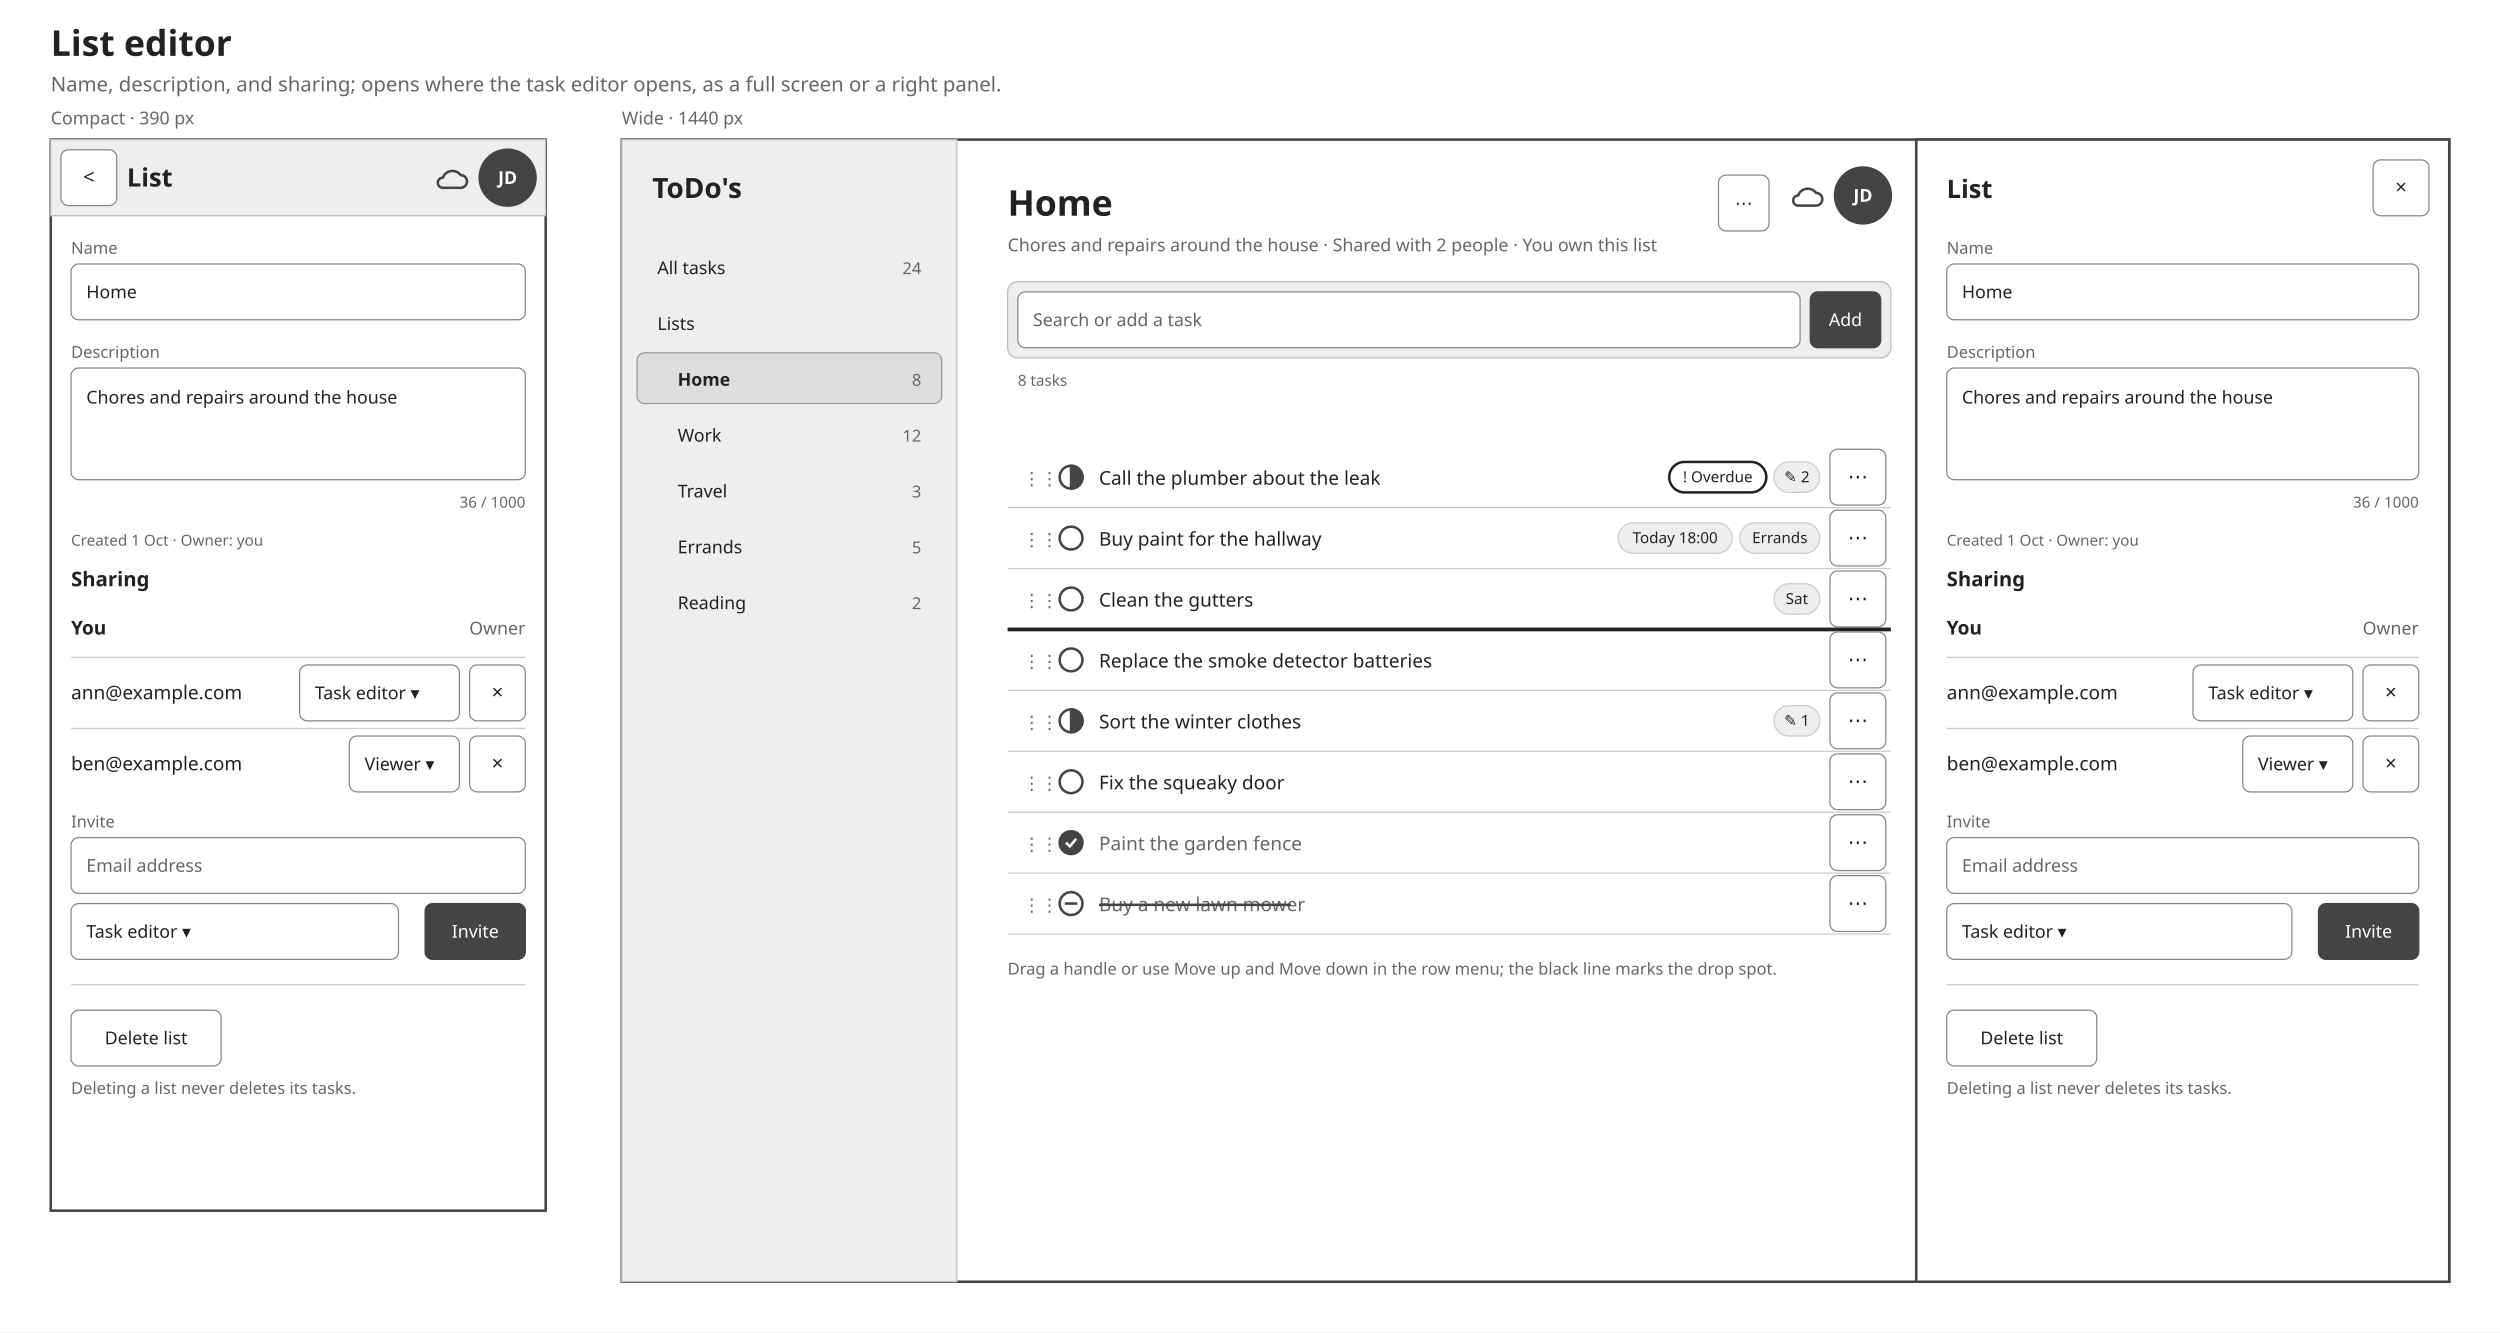
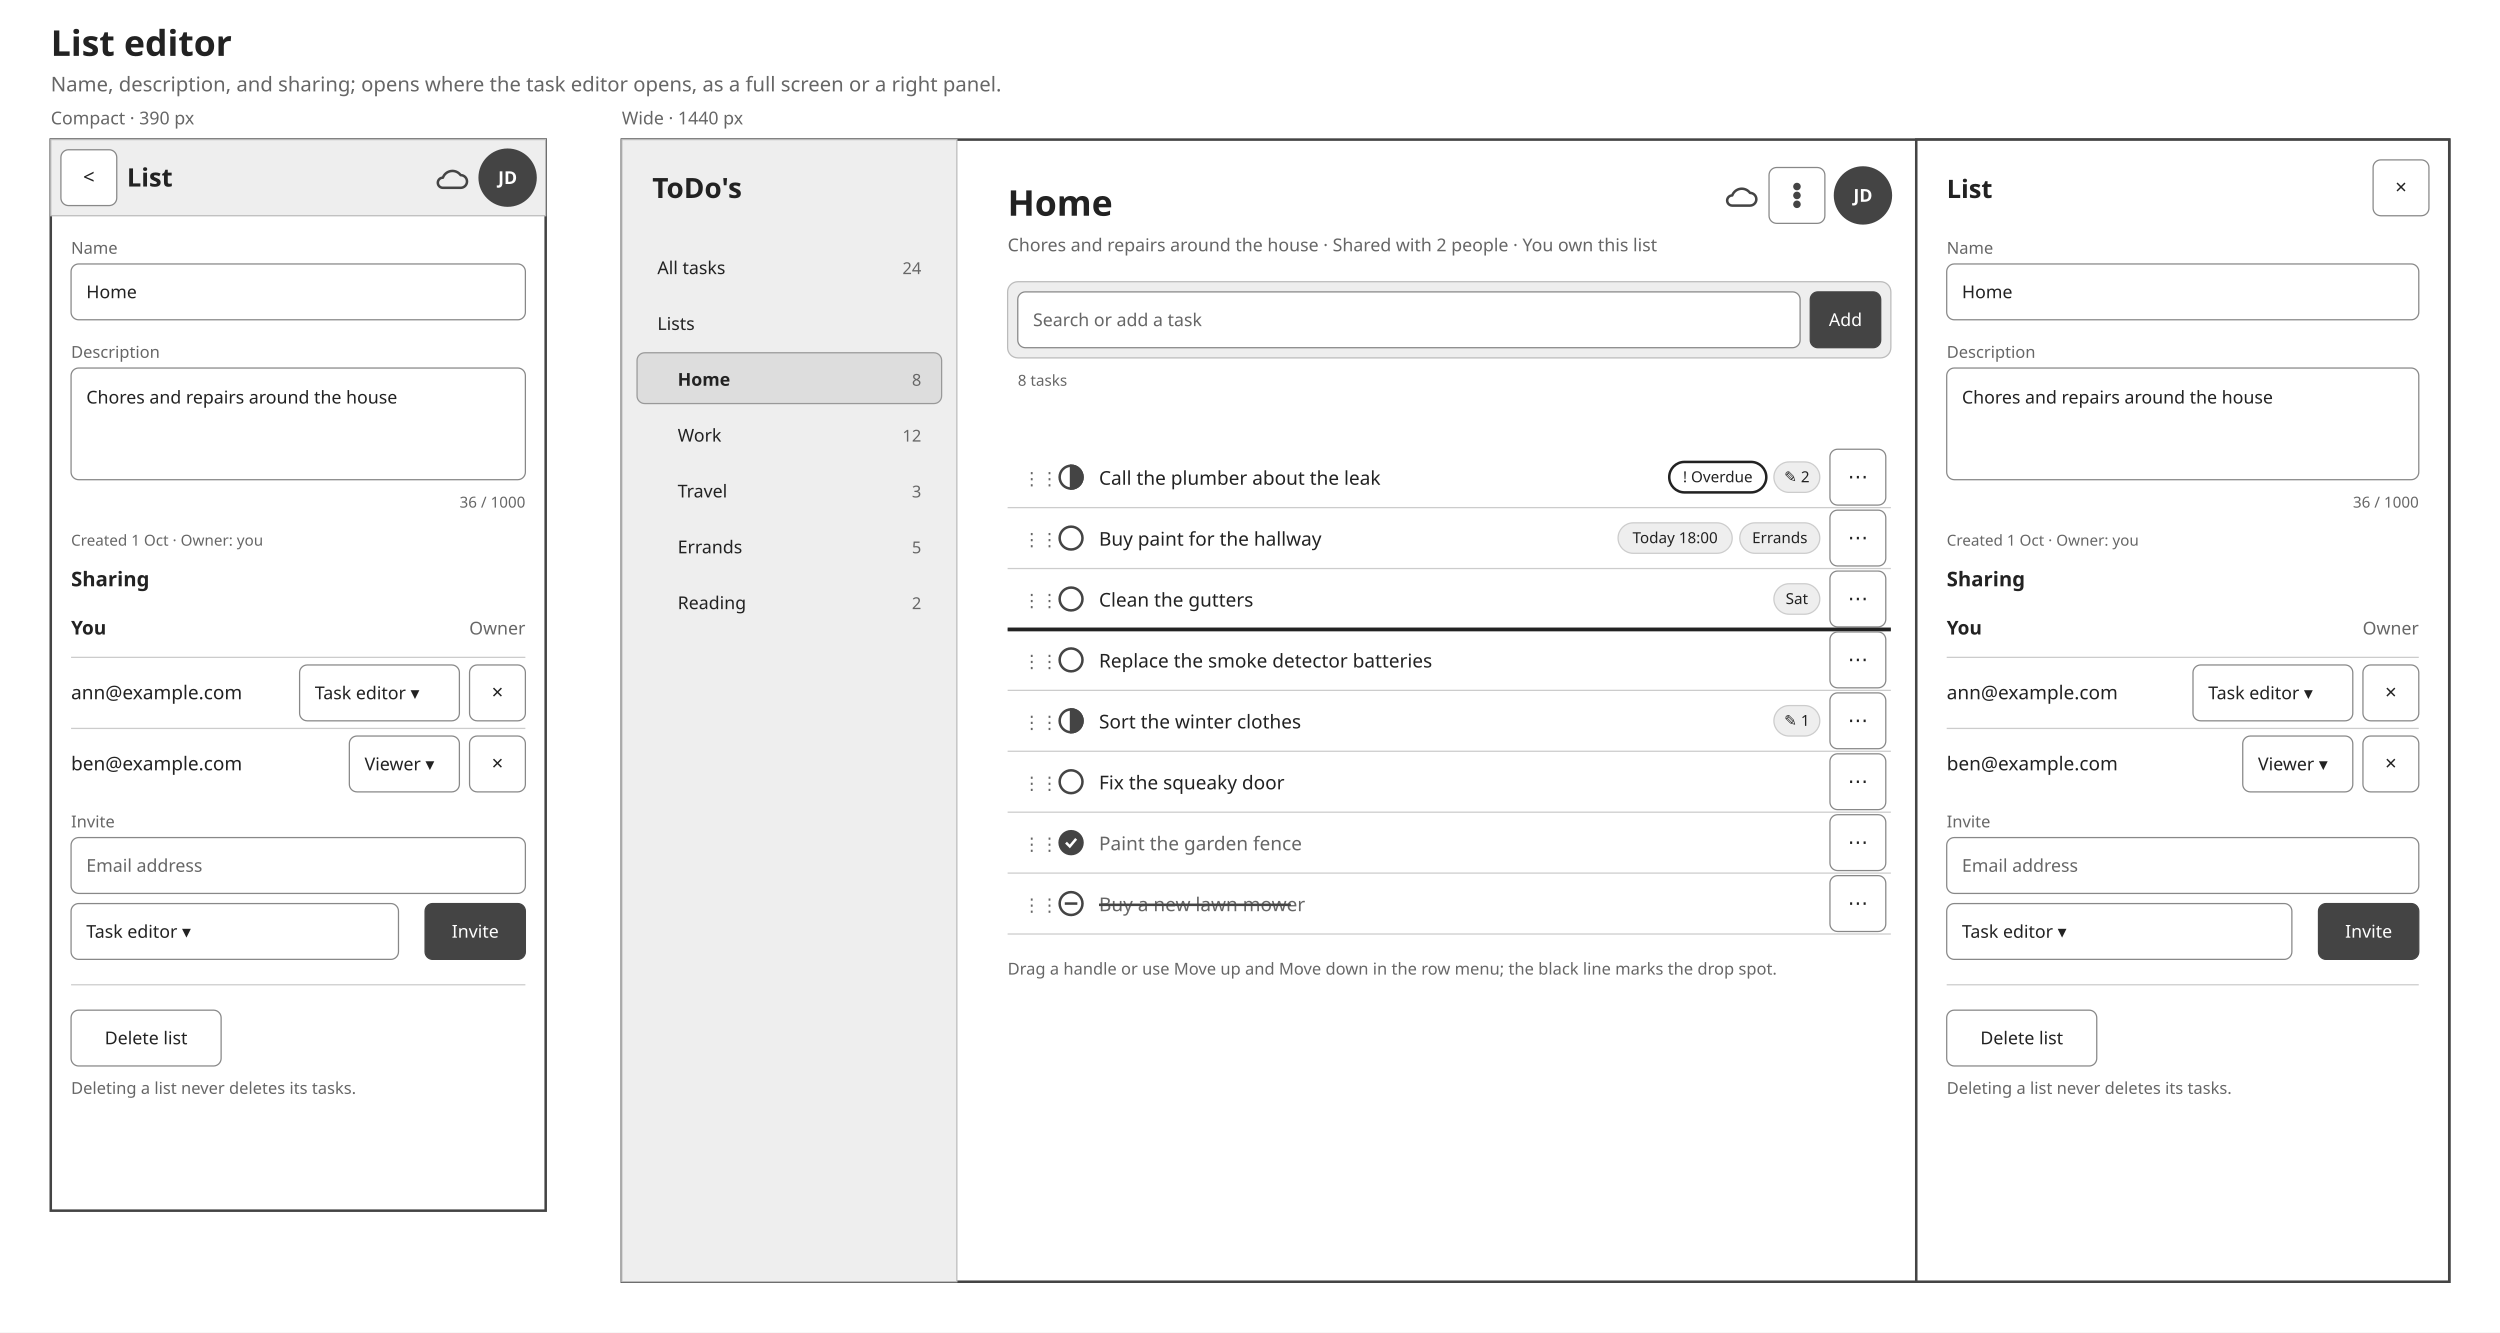
<svg xmlns="http://www.w3.org/2000/svg" width="1970" height="1050" viewBox="0 0 1970 1050">
  <style>
text { font-family: sans-serif; fill: #222222; }
.muted { fill: #666666; }
.on-primary { fill: #ffffff; }
.bold { font-weight: bold; }
rect.frame { fill: #ffffff; stroke: #444444; stroke-width: 2; }
.bar { fill: #eeeeee; stroke: #bbbbbb; }
.box { fill: #f5f5f5; stroke: #bbbbbb; }
.control { fill: #ffffff; stroke: #888888; }
.disabled { fill: #f5f5f5; stroke: #cccccc; }
.primary { fill: #444444; stroke: #444444; }
.selected { fill: #dddddd; stroke: #999999; }
.chip { fill: #eeeeee; stroke: #cccccc; }
.signal { fill: #ffffff; stroke: #222222; stroke-width: 2; }
.scrim { fill: #888888; fill-opacity: 0.5; }
.rule { stroke: #cccccc; }
.drop { stroke: #222222; stroke-width: 3; }
.icon { fill: #ffffff; stroke: #444444; stroke-width: 2; }
.icon-fill { fill: #444444; stroke: #444444; stroke-width: 2; }
.icon-mark { fill: none; stroke: #ffffff; stroke-width: 2; }
.icon-line { stroke: #444444; stroke-width: 2; }
.icon-line-open { fill: none; stroke: #444444; stroke-width: 2; stroke-linecap: round; stroke-linejoin: round; }
  </style>
  <rect x="0" y="0" width="1970" height="1050" fill="#ffffff" />
  <text x="40" y="44" font-size="28" class="bold">List editor</text>
  <text x="40" y="72" font-size="16" class="muted">Name, description, and sharing; opens where the task editor opens, as a full screen or a right panel.</text>
  <text x="40" y="98" font-size="14" class="muted">Compact · 390 px</text>
  <text x="490" y="98" font-size="14" class="muted">Wide · 1440 px</text>
  <g class="frame" data-width="390" data-height="844" transform="translate(40 110)">
    <rect x="0" y="0" width="390" height="844" rx="0" class="frame" />
    <rect x="0" y="0" width="390" height="60" rx="0" class="bar" />
    <rect x="8" y="8" width="44" height="44" rx="6" class="control" />
    <text x="30" y="35" font-size="16" text-anchor="middle">&lt;</text>
    <circle cx="360" cy="30" r="22" class="icon-fill" />
    <text x="360" y="35" font-size="14" class="on-primary bold" text-anchor="middle">JD</text>
    <path d="M 309 38 H 323 A 5 5 0 0 0 323 28 A 8 8 0 0 0 309 30 A 4 4 0 0 0 309 38 Z" class="icon-line-open" />
    <text x="60" y="37" font-size="20" class="bold">List</text>
    <text x="16" y="90" font-size="13" class="muted">Name</text>
    <rect x="16" y="98" width="358" height="44" rx="6" class="control" />
    <text x="28" y="125" font-size="14">Home</text>
    <text x="16" y="172" font-size="13" class="muted">Description</text>
    <rect x="16" y="180" width="358" height="88" rx="6" class="control" />
    <text x="28" y="208" font-size="14">Chores and repairs around the house</text>
    <text x="374" y="290" font-size="12" class="muted" text-anchor="end">36 / 1000</text>
    <text x="16" y="320" font-size="12" class="muted">Created 1 Oct · Owner: you</text>
    <text x="16" y="352" font-size="16" class="bold">Sharing</text>
    <text x="16" y="390" font-size="15" class="bold">You</text>
    <text x="374" y="390" font-size="14" class="muted" text-anchor="end">Owner</text>
    <line x1="16" y1="408" x2="374" y2="408" class="rule" />
    <rect x="330" y="414" width="44" height="44" rx="6" class="control" />
    <text x="352" y="441" font-size="16" text-anchor="middle">×</text>
    <rect x="196.08" y="414" width="125.92" height="44" rx="6" class="control" />
    <text x="208.08" y="441" font-size="14">Task editor ▾</text>
    <text x="16" y="441" font-size="15">ann@example.com</text>
    <line x1="16" y1="464" x2="374" y2="464" class="rule" />
    <rect x="330" y="470" width="44" height="44" rx="6" class="control" />
    <text x="352" y="497" font-size="16" text-anchor="middle">×</text>
    <rect x="235.28" y="470" width="86.72" height="44" rx="6" class="control" />
    <text x="247.28" y="497" font-size="14">Viewer ▾</text>
    <text x="16" y="497" font-size="15">ben@example.com</text>
    <text x="16" y="542" font-size="13" class="muted">Invite</text>
    <rect x="16" y="550" width="358" height="44" rx="6" class="control" />
    <text x="28" y="577" font-size="14" class="muted">Email address</text>
    <rect x="16" y="602" width="258" height="44" rx="6" class="control" />
    <text x="28" y="629" font-size="14">Task editor ▾</text>
    <rect x="294.96" y="602" width="79.04" height="44" rx="6" class="primary" />
    <text x="334.48" y="628.9" font-size="14" class="on-primary" text-anchor="middle">Invite</text>
    <line x1="16" y1="666" x2="374" y2="666" class="rule" />
    <rect x="16" y="686" width="118.24" height="44" rx="6" class="control" />
    <text x="75.12" y="712.9" font-size="14" text-anchor="middle">Delete list</text>
    <text x="16" y="752" font-size="13" class="muted">Deleting a list never deletes its tasks.</text>
  </g>
  <g class="frame" data-width="1440" data-height="900" transform="translate(490 110)">
    <rect x="0" y="0" width="1440" height="900" rx="0" class="frame" />
    <rect x="0" y="0" width="264" height="900" rx="0" class="bar" />
    <text x="24" y="46" font-size="22" class="bold">ToDo's</text>
    <text x="28" y="106" font-size="14">All tasks</text>
    <text x="236" y="106" font-size="13" class="muted" text-anchor="end">24</text>
    <text x="28" y="150" font-size="14">Lists</text>
    <rect x="12" y="168" width="240" height="40" rx="6" class="selected" />
    <text x="44" y="194" font-size="14" class="bold">Home</text>
    <text x="236" y="194" font-size="13" class="muted" text-anchor="end">8</text>
    <text x="44" y="238" font-size="14">Work</text>
    <text x="236" y="238" font-size="13" class="muted" text-anchor="end">12</text>
    <text x="44" y="282" font-size="14">Travel</text>
    <text x="236" y="282" font-size="13" class="muted" text-anchor="end">3</text>
    <text x="44" y="326" font-size="14">Errands</text>
    <text x="236" y="326" font-size="13" class="muted" text-anchor="end">5</text>
    <text x="44" y="370" font-size="14">Reading</text>
    <text x="236" y="370" font-size="13" class="muted" text-anchor="end">2</text>
    <circle cx="978" cy="44" r="22" class="icon-fill" />
    <text x="978" y="49" font-size="14" class="on-primary bold" text-anchor="middle">JD</text>
-     <path d="M 927 52 H 941 A 5 5 0 0 0 941 42 A 8 8 0 0 0 927 44 A 4 4 0 0 0 927 52 Z" class="icon-line-open" />
-     <rect x="864.16" y="28" width="39.84" height="44" rx="6" class="control" />
-     <text x="884.08" y="54.9" font-size="14" text-anchor="middle">⋯</text>
+     <path d="M 875 52 H 889 A 5 5 0 0 0 889 42 A 8 8 0 0 0 875 44 A 4 4 0 0 0 875 52 Z" class="icon-line-open" />
+     <rect x="904" y="22" width="44" height="44" rx="6" class="control" />
+     <circle cx="926" cy="37" r="2" class="icon-fill" />
+     <circle cx="926" cy="44" r="2" class="icon-fill" />
+     <circle cx="926" cy="51" r="2" class="icon-fill" />
    <text x="304" y="60" font-size="28" class="bold">Home</text>
    <text x="304" y="88" font-size="14" class="muted">Chores and repairs around the house · Shared with 2 people · You own this list</text>
    <rect x="304" y="112" width="696" height="60" rx="8" class="bar" />
    <rect x="936.48" y="120" width="55.52" height="44" rx="6" class="primary" />
    <text x="964.24" y="146.9" font-size="14" class="on-primary" text-anchor="middle">Add</text>
    <rect x="312" y="120" width="616.48" height="44" rx="6" class="control" />
    <text x="324" y="147" font-size="14" class="muted">Search or add a task</text>
    <text x="312" y="194" font-size="12" class="muted">8 tasks</text>
    <line x1="304" y1="290" x2="1000" y2="290" class="rule" />
    <text x="316" y="272" font-size="14" class="muted">⋮⋮</text>
    <circle cx="354" cy="266" r="9" class="icon" />
    <path d="M354 257.0 A9 9 0 0 1 354 275.0 Z" class="icon-fill" />
    <rect x="952" y="244" width="44" height="44" rx="6" class="control" />
    <text x="974" y="271" font-size="16" text-anchor="middle">⋯</text>
    <rect x="907.84" y="254" width="36.16" height="24" rx="12" class="chip" />
    <text x="925.92" y="270" font-size="12" text-anchor="middle">✎ 2</text>
    <rect x="825.36" y="254" width="76.48" height="24" rx="12" class="signal" />
    <text x="863.6" y="270" font-size="12" text-anchor="middle">! Overdue</text>
    <text x="376" y="272" font-size="15">Call the plumber about the leak</text>
    <line x1="304" y1="338" x2="1000" y2="338" class="rule" />
    <text x="316" y="320" font-size="14" class="muted">⋮⋮</text>
    <circle cx="354" cy="314" r="9" class="icon" />
    <rect x="952" y="292" width="44" height="44" rx="6" class="control" />
    <text x="974" y="319" font-size="16" text-anchor="middle">⋯</text>
    <rect x="880.96" y="302" width="63.04" height="24" rx="12" class="chip" />
    <text x="912.48" y="318" font-size="12" text-anchor="middle">Errands</text>
    <rect x="785.04" y="302" width="89.92" height="24" rx="12" class="chip" />
    <text x="830" y="318" font-size="12" text-anchor="middle">Today 18:00</text>
    <text x="376" y="320" font-size="15">Buy paint for the hallway</text>
    <line x1="304" y1="386" x2="1000" y2="386" class="rule" />
    <text x="316" y="368" font-size="14" class="muted">⋮⋮</text>
    <circle cx="354" cy="362" r="9" class="icon" />
    <rect x="952" y="340" width="44" height="44" rx="6" class="control" />
    <text x="974" y="367" font-size="16" text-anchor="middle">⋯</text>
    <rect x="907.84" y="350" width="36.16" height="24" rx="12" class="chip" />
    <text x="925.92" y="366" font-size="12" text-anchor="middle">Sat</text>
    <text x="376" y="368" font-size="15">Clean the gutters</text>
    <line x1="304" y1="386" x2="1000" y2="386" class="drop" />
    <line x1="304" y1="434" x2="1000" y2="434" class="rule" />
    <text x="316" y="416" font-size="14" class="muted">⋮⋮</text>
    <circle cx="354" cy="410" r="9" class="icon" />
    <rect x="952" y="388" width="44" height="44" rx="6" class="control" />
    <text x="974" y="415" font-size="16" text-anchor="middle">⋯</text>
    <text x="376" y="416" font-size="15">Replace the smoke detector batteries</text>
    <line x1="304" y1="482" x2="1000" y2="482" class="rule" />
    <text x="316" y="464" font-size="14" class="muted">⋮⋮</text>
    <circle cx="354" cy="458" r="9" class="icon" />
    <path d="M354 449.0 A9 9 0 0 1 354 467.0 Z" class="icon-fill" />
    <rect x="952" y="436" width="44" height="44" rx="6" class="control" />
    <text x="974" y="463" font-size="16" text-anchor="middle">⋯</text>
    <rect x="907.84" y="446" width="36.16" height="24" rx="12" class="chip" />
    <text x="925.92" y="462" font-size="12" text-anchor="middle">✎ 1</text>
    <text x="376" y="464" font-size="15">Sort the winter clothes</text>
    <line x1="304" y1="530" x2="1000" y2="530" class="rule" />
    <text x="316" y="512" font-size="14" class="muted">⋮⋮</text>
    <circle cx="354" cy="506" r="9" class="icon" />
    <rect x="952" y="484" width="44" height="44" rx="6" class="control" />
    <text x="974" y="511" font-size="16" text-anchor="middle">⋯</text>
    <text x="376" y="512" font-size="15">Fix the squeaky door</text>
    <line x1="304" y1="578" x2="1000" y2="578" class="rule" />
    <text x="316" y="560" font-size="14" class="muted">⋮⋮</text>
    <circle cx="354" cy="554" r="9" class="icon-fill" />
    <path d="M350 554.0 l3 3 l5 -6" class="icon-mark" />
    <rect x="952" y="532" width="44" height="44" rx="6" class="control" />
    <text x="974" y="559" font-size="16" text-anchor="middle">⋯</text>
    <text x="376" y="560" font-size="15" class="muted">Paint the garden fence</text>
    <line x1="304" y1="626" x2="1000" y2="626" class="rule" />
    <text x="316" y="608" font-size="14" class="muted">⋮⋮</text>
    <circle cx="354" cy="602" r="9" class="icon" />
    <line x1="349.05" y1="602" x2="358.95" y2="602" class="icon-line" />
    <rect x="952" y="580" width="44" height="44" rx="6" class="control" />
    <text x="974" y="607" font-size="16" text-anchor="middle">⋯</text>
    <text x="376" y="608" font-size="15" class="muted">Buy a new lawn mower</text>
    <line x1="376" y1="603" x2="527.2" y2="603" class="icon-line" />
    <text x="304" y="658" font-size="13" class="muted">Drag a handle or use Move up and Move down in the row menu; the black line marks the drop spot.</text>
    <rect x="1020" y="0" width="420" height="900" rx="0" class="frame" />
    <text x="1044" y="46" font-size="20" class="bold">List</text>
    <rect x="1380" y="16" width="44" height="44" rx="6" class="control" />
    <text x="1402" y="43" font-size="16" text-anchor="middle">×</text>
    <text x="1044" y="90" font-size="13" class="muted">Name</text>
    <rect x="1044" y="98" width="372" height="44" rx="6" class="control" />
    <text x="1056" y="125" font-size="14">Home</text>
    <text x="1044" y="172" font-size="13" class="muted">Description</text>
    <rect x="1044" y="180" width="372" height="88" rx="6" class="control" />
    <text x="1056" y="208" font-size="14">Chores and repairs around the house</text>
    <text x="1416" y="290" font-size="12" class="muted" text-anchor="end">36 / 1000</text>
    <text x="1044" y="320" font-size="12" class="muted">Created 1 Oct · Owner: you</text>
    <text x="1044" y="352" font-size="16" class="bold">Sharing</text>
    <text x="1044" y="390" font-size="15" class="bold">You</text>
    <text x="1416" y="390" font-size="14" class="muted" text-anchor="end">Owner</text>
    <line x1="1044" y1="408" x2="1416" y2="408" class="rule" />
    <rect x="1372" y="414" width="44" height="44" rx="6" class="control" />
    <text x="1394" y="441" font-size="16" text-anchor="middle">×</text>
    <rect x="1238.08" y="414" width="125.92" height="44" rx="6" class="control" />
    <text x="1250.08" y="441" font-size="14">Task editor ▾</text>
    <text x="1044" y="441" font-size="15">ann@example.com</text>
    <line x1="1044" y1="464" x2="1416" y2="464" class="rule" />
    <rect x="1372" y="470" width="44" height="44" rx="6" class="control" />
    <text x="1394" y="497" font-size="16" text-anchor="middle">×</text>
    <rect x="1277.28" y="470" width="86.72" height="44" rx="6" class="control" />
    <text x="1289.28" y="497" font-size="14">Viewer ▾</text>
    <text x="1044" y="497" font-size="15">ben@example.com</text>
    <text x="1044" y="542" font-size="13" class="muted">Invite</text>
    <rect x="1044" y="550" width="372" height="44" rx="6" class="control" />
    <text x="1056" y="577" font-size="14" class="muted">Email address</text>
    <rect x="1044" y="602" width="272" height="44" rx="6" class="control" />
    <text x="1056" y="629" font-size="14">Task editor ▾</text>
    <rect x="1336.96" y="602" width="79.04" height="44" rx="6" class="primary" />
    <text x="1376.48" y="628.9" font-size="14" class="on-primary" text-anchor="middle">Invite</text>
    <line x1="1044" y1="666" x2="1416" y2="666" class="rule" />
    <rect x="1044" y="686" width="118.24" height="44" rx="6" class="control" />
    <text x="1103.12" y="712.9" font-size="14" text-anchor="middle">Delete list</text>
    <text x="1044" y="752" font-size="13" class="muted">Deleting a list never deletes its tasks.</text>
  </g>
</svg>
